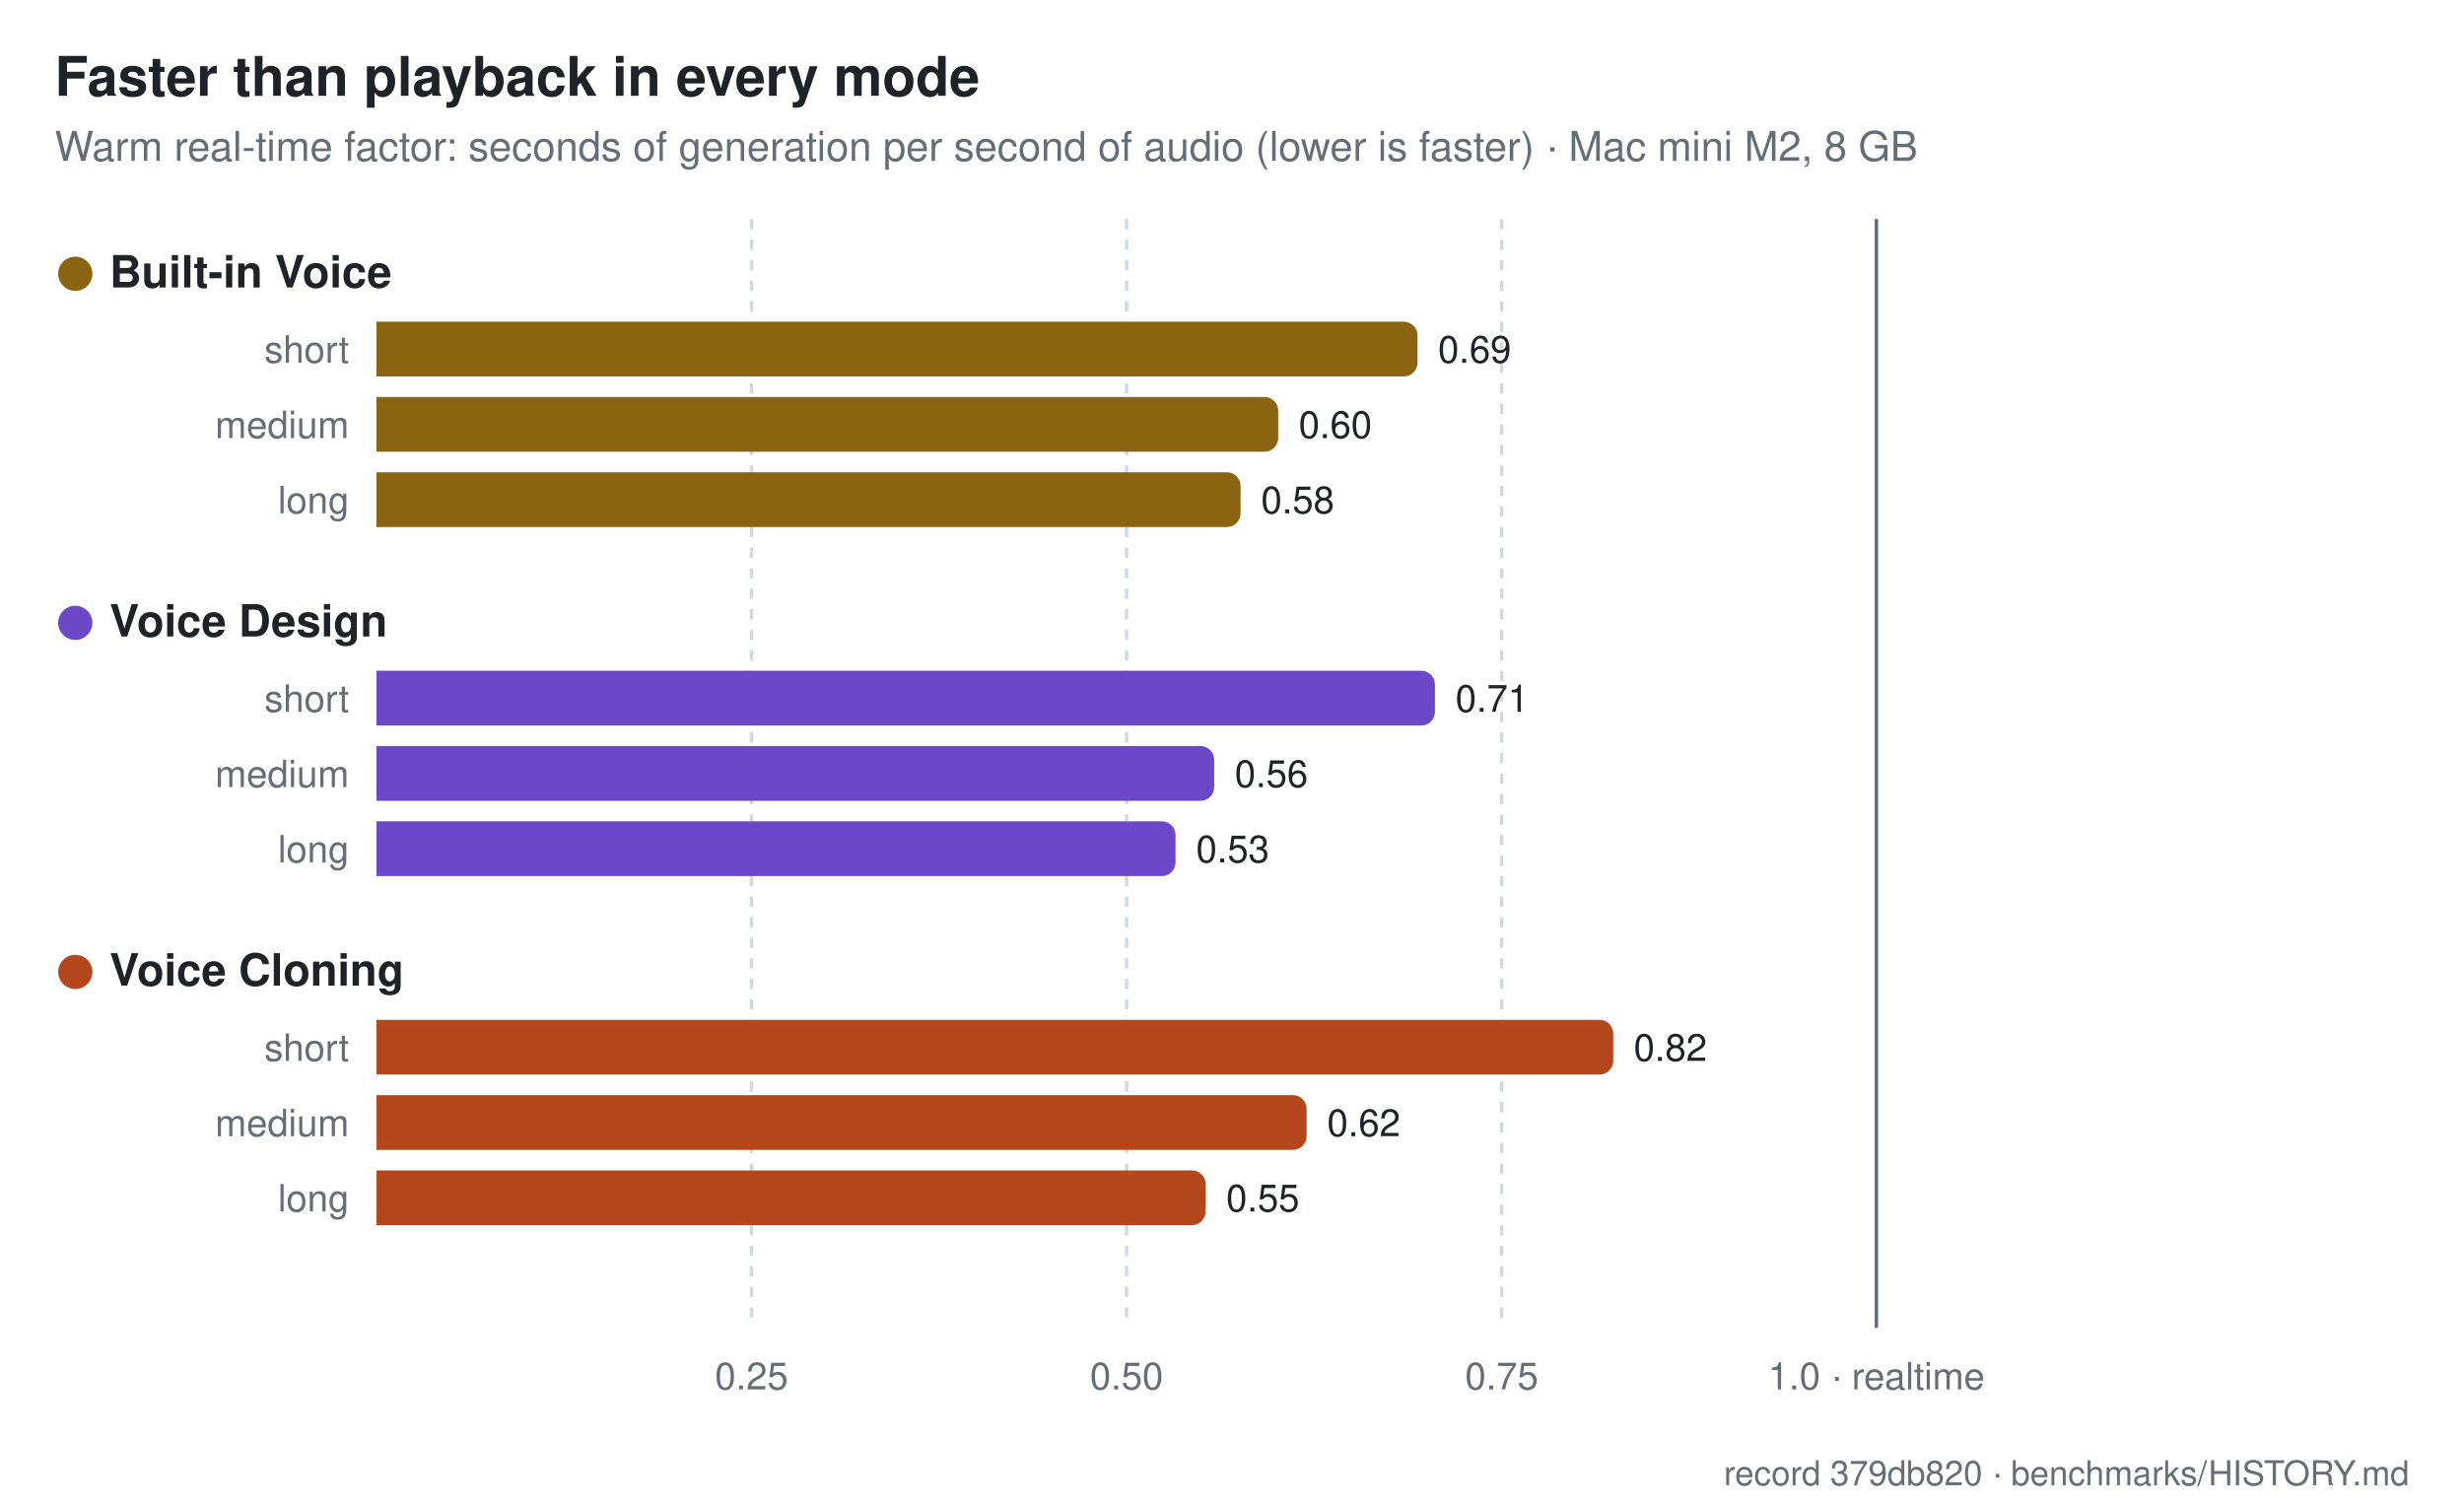
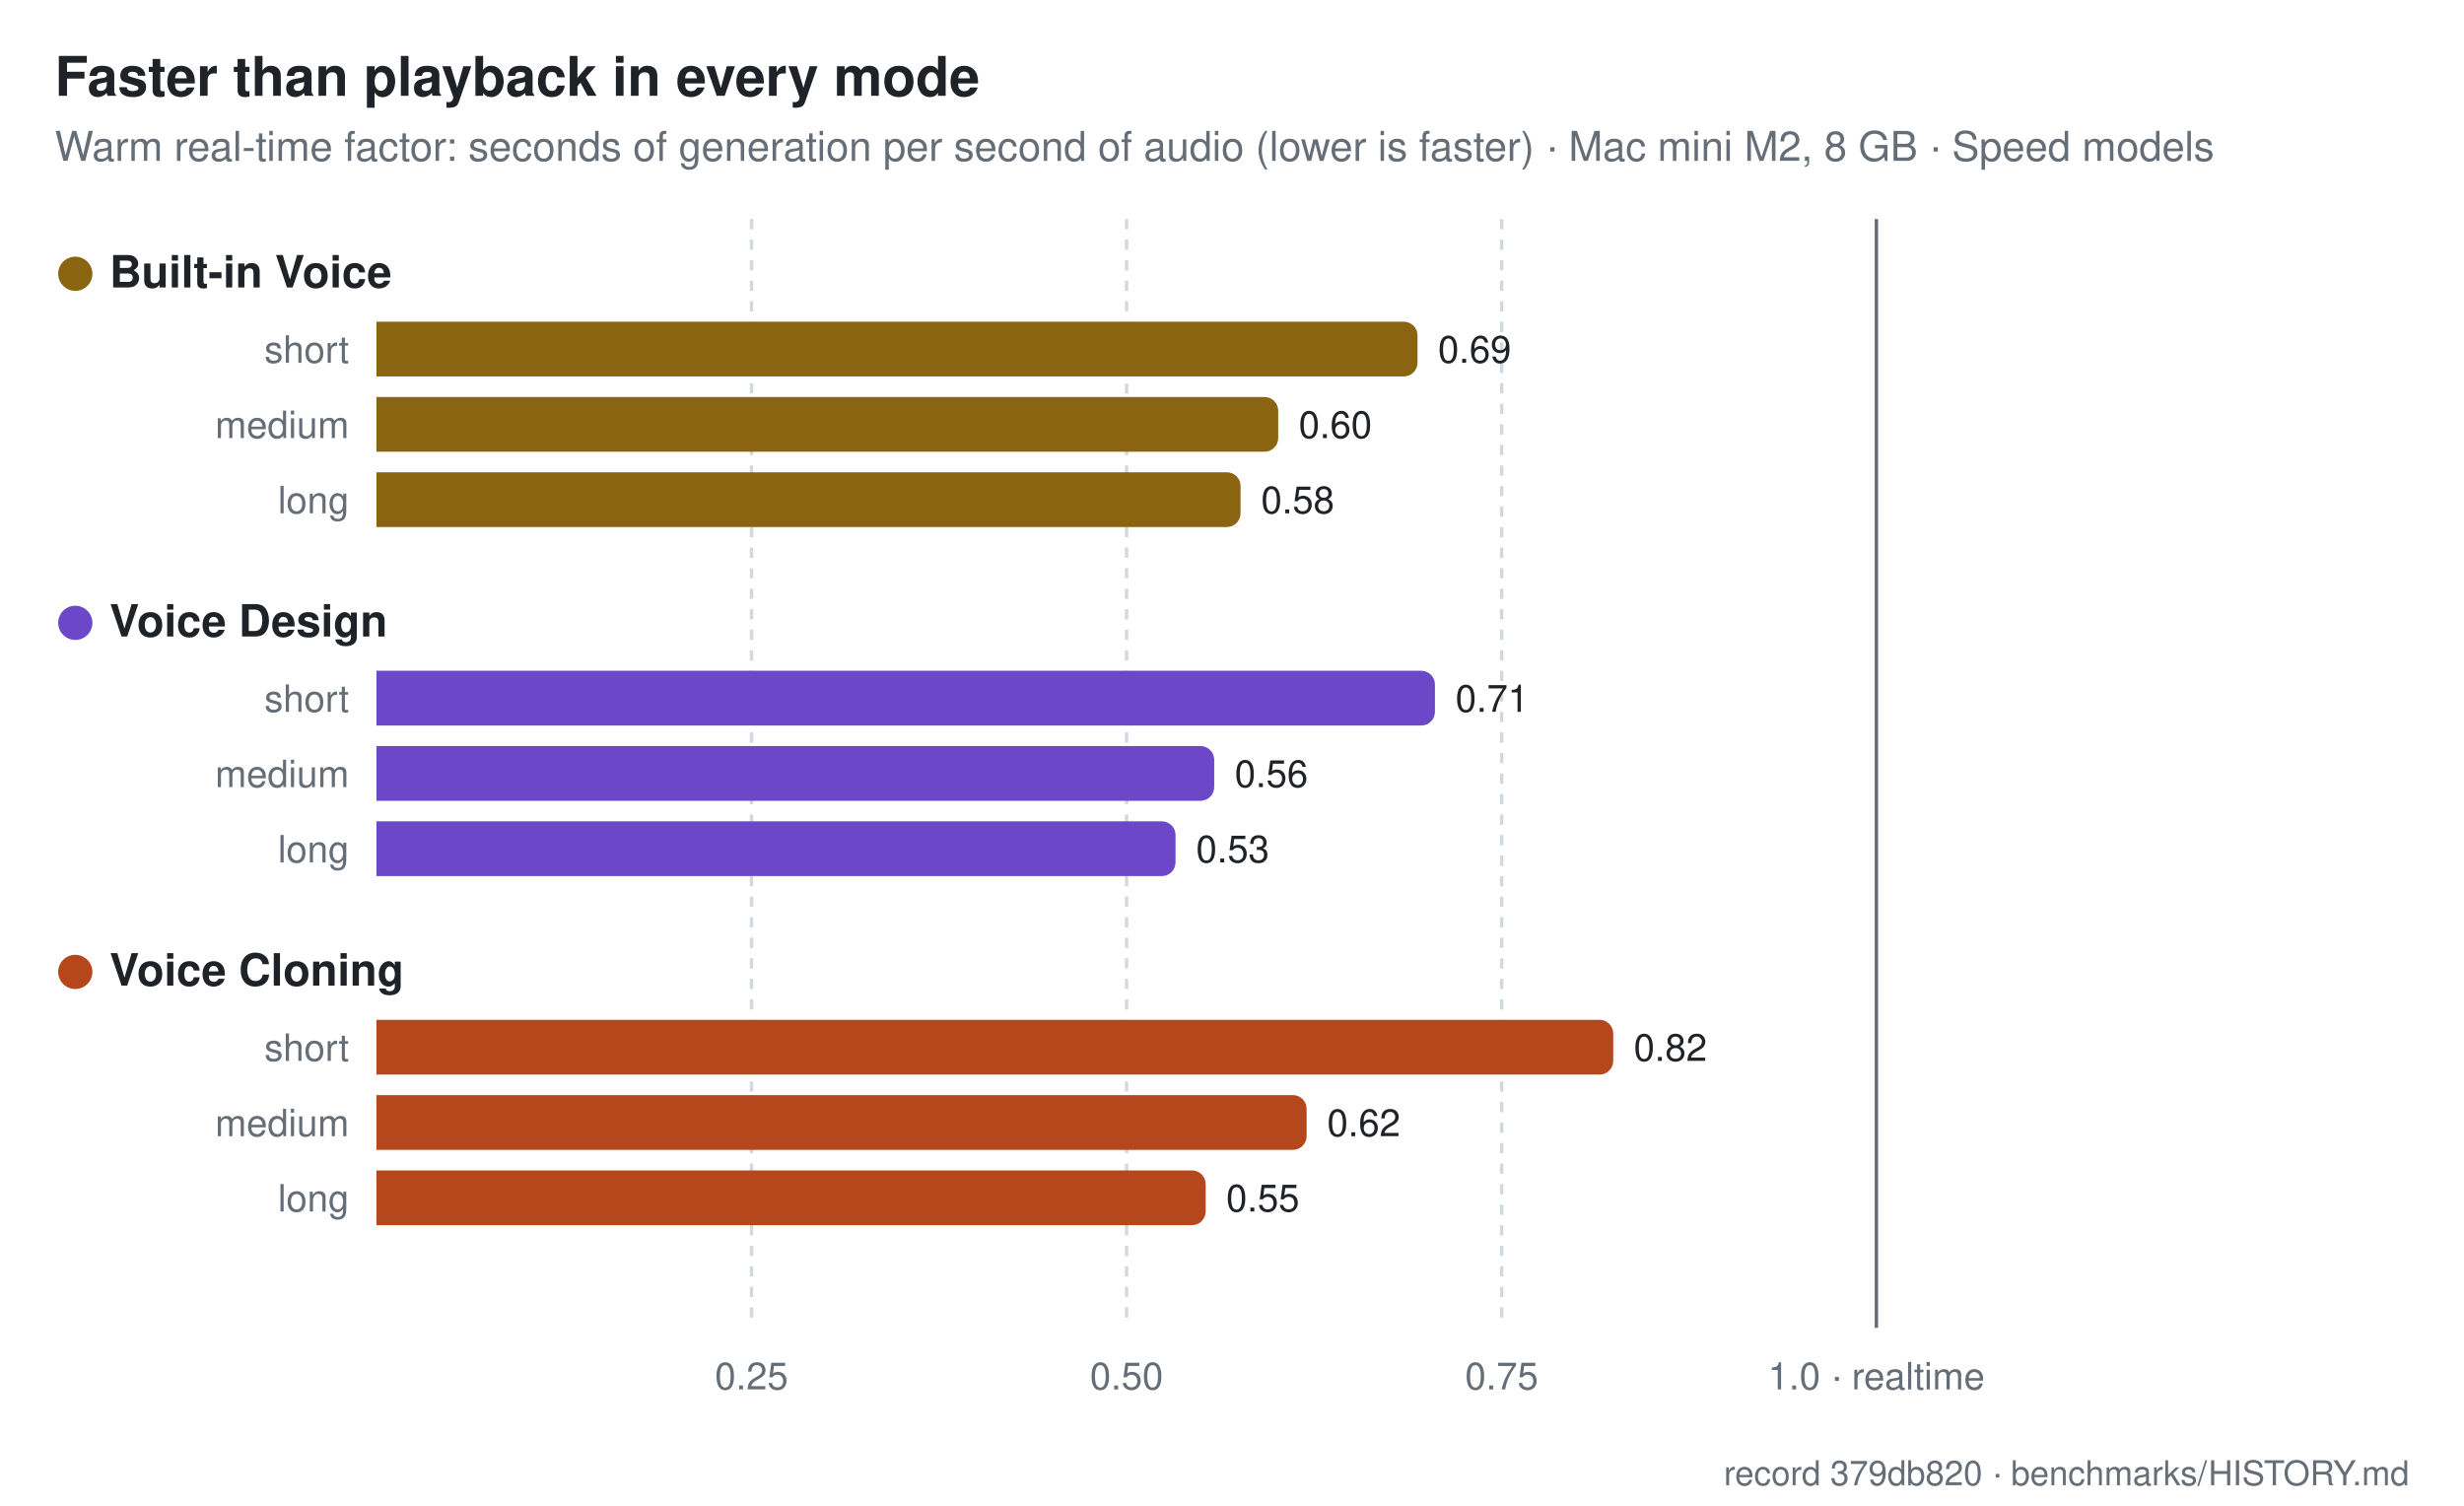
<svg xmlns="http://www.w3.org/2000/svg" width="720" height="440" viewBox="0 0 720 440" role="img">
  <g font-family="-apple-system,BlinkMacSystemFont,'Segoe UI',Helvetica,Arial,sans-serif">
    <text x="16.0" y="28.0" fill="#1f2328" font-size="16" font-weight="600" text-anchor="start">Faster than playback in every mode</text>
-     <text x="16.0" y="47.0" fill="#656d76" font-size="12" font-weight="normal" text-anchor="start">Warm real-time factor: seconds of generation per second of audio (lower is faster) · Mac mini M2, 8 GB</text>
+     <text x="16.0" y="47.0" fill="#656d76" font-size="12" font-weight="normal" text-anchor="start">Warm real-time factor: seconds of generation per second of audio (lower is faster) · Mac mini M2, 8 GB · Speed models</text>
    <line x1="219.6" y1="64.0" x2="219.6" y2="388" stroke="#d1d9e0" stroke-width="1" stroke-dasharray="3 3" />
    <text x="219.6" y="406.0" fill="#656d76" font-size="11" font-weight="normal" text-anchor="middle">0.25</text>
    <line x1="329.2" y1="64.0" x2="329.2" y2="388" stroke="#d1d9e0" stroke-width="1" stroke-dasharray="3 3" />
    <text x="329.2" y="406.0" fill="#656d76" font-size="11" font-weight="normal" text-anchor="middle">0.50</text>
    <line x1="438.8" y1="64.0" x2="438.8" y2="388" stroke="#d1d9e0" stroke-width="1" stroke-dasharray="3 3" />
    <text x="438.8" y="406.0" fill="#656d76" font-size="11" font-weight="normal" text-anchor="middle">0.75</text>
    <line x1="548.3" y1="64.0" x2="548.3" y2="388" stroke="#656d76" stroke-width="1" />
    <text x="548.3" y="406.0" fill="#656d76" font-size="11" font-weight="normal" text-anchor="middle">1.0 · realtime</text>
    <circle cx="22" cy="80.0" r="5" fill="#8A6410" />
    <text x="32.0" y="84.0" fill="#1f2328" font-size="13" font-weight="600" text-anchor="start">Built-in Voice</text>
    <text x="102.0" y="106.0" fill="#656d76" font-size="11" font-weight="normal" text-anchor="end">short</text>
    <path d="M110.0 94.0 h300.2 a4 4 0 0 1 4 4 v8.0 a4 4 0 0 1 -4 4 h-300.2 z" fill="#8A6410" />
    <text x="420.2" y="106.0" fill="#1f2328" font-size="11" font-weight="normal" text-anchor="start">0.69</text>
    <text x="102.0" y="128.0" fill="#656d76" font-size="11" font-weight="normal" text-anchor="end">medium</text>
    <path d="M110.0 116.0 h259.5 a4 4 0 0 1 4 4 v8.0 a4 4 0 0 1 -4 4 h-259.5 z" fill="#8A6410" />
    <text x="379.5" y="128.0" fill="#1f2328" font-size="11" font-weight="normal" text-anchor="start">0.60</text>
    <text x="102.0" y="150.0" fill="#656d76" font-size="11" font-weight="normal" text-anchor="end">long</text>
    <path d="M110.0 138.0 h248.5 a4 4 0 0 1 4 4 v8.0 a4 4 0 0 1 -4 4 h-248.5 z" fill="#8A6410" />
    <text x="368.5" y="150.0" fill="#1f2328" font-size="11" font-weight="normal" text-anchor="start">0.58</text>
    <circle cx="22" cy="182.0" r="5" fill="#6C47C8" />
    <text x="32.0" y="186.0" fill="#1f2328" font-size="13" font-weight="600" text-anchor="start">Voice Design</text>
    <text x="102.0" y="208.0" fill="#656d76" font-size="11" font-weight="normal" text-anchor="end">short</text>
    <path d="M110.0 196.0 h305.3 a4 4 0 0 1 4 4 v8.0 a4 4 0 0 1 -4 4 h-305.3 z" fill="#6C47C8" />
    <text x="425.3" y="208.0" fill="#1f2328" font-size="11" font-weight="normal" text-anchor="start">0.71</text>
    <text x="102.0" y="230.0" fill="#656d76" font-size="11" font-weight="normal" text-anchor="end">medium</text>
    <path d="M110.0 218.0 h240.8 a4 4 0 0 1 4 4 v8.0 a4 4 0 0 1 -4 4 h-240.8 z" fill="#6C47C8" />
    <text x="360.8" y="230.0" fill="#1f2328" font-size="11" font-weight="normal" text-anchor="start">0.56</text>
    <text x="102.0" y="252.0" fill="#656d76" font-size="11" font-weight="normal" text-anchor="end">long</text>
    <path d="M110.0 240.0 h229.5 a4 4 0 0 1 4 4 v8.0 a4 4 0 0 1 -4 4 h-229.5 z" fill="#6C47C8" />
    <text x="349.5" y="252.0" fill="#1f2328" font-size="11" font-weight="normal" text-anchor="start">0.53</text>
    <circle cx="22" cy="284.0" r="5" fill="#B4471B" />
    <text x="32.0" y="288.0" fill="#1f2328" font-size="13" font-weight="600" text-anchor="start">Voice Cloning</text>
    <text x="102.0" y="310.0" fill="#656d76" font-size="11" font-weight="normal" text-anchor="end">short</text>
    <path d="M110.0 298.0 h357.4 a4 4 0 0 1 4 4 v8.0 a4 4 0 0 1 -4 4 h-357.4 z" fill="#B4471B" />
    <text x="477.4" y="310.0" fill="#1f2328" font-size="11" font-weight="normal" text-anchor="start">0.82</text>
    <text x="102.0" y="332.0" fill="#656d76" font-size="11" font-weight="normal" text-anchor="end">medium</text>
    <path d="M110.0 320.0 h267.8 a4 4 0 0 1 4 4 v8.0 a4 4 0 0 1 -4 4 h-267.8 z" fill="#B4471B" />
    <text x="387.8" y="332.0" fill="#1f2328" font-size="11" font-weight="normal" text-anchor="start">0.62</text>
    <text x="102.0" y="354.0" fill="#656d76" font-size="11" font-weight="normal" text-anchor="end">long</text>
    <path d="M110.0 342.0 h238.3 a4 4 0 0 1 4 4 v8.0 a4 4 0 0 1 -4 4 h-238.3 z" fill="#B4471B" />
    <text x="358.3" y="354.0" fill="#1f2328" font-size="11" font-weight="normal" text-anchor="start">0.55</text>
    <text x="704.0" y="434.0" fill="#656d76" font-size="10" font-weight="normal" text-anchor="end">record 379db820 · benchmarks/HISTORY.md</text>
  </g>
</svg>
